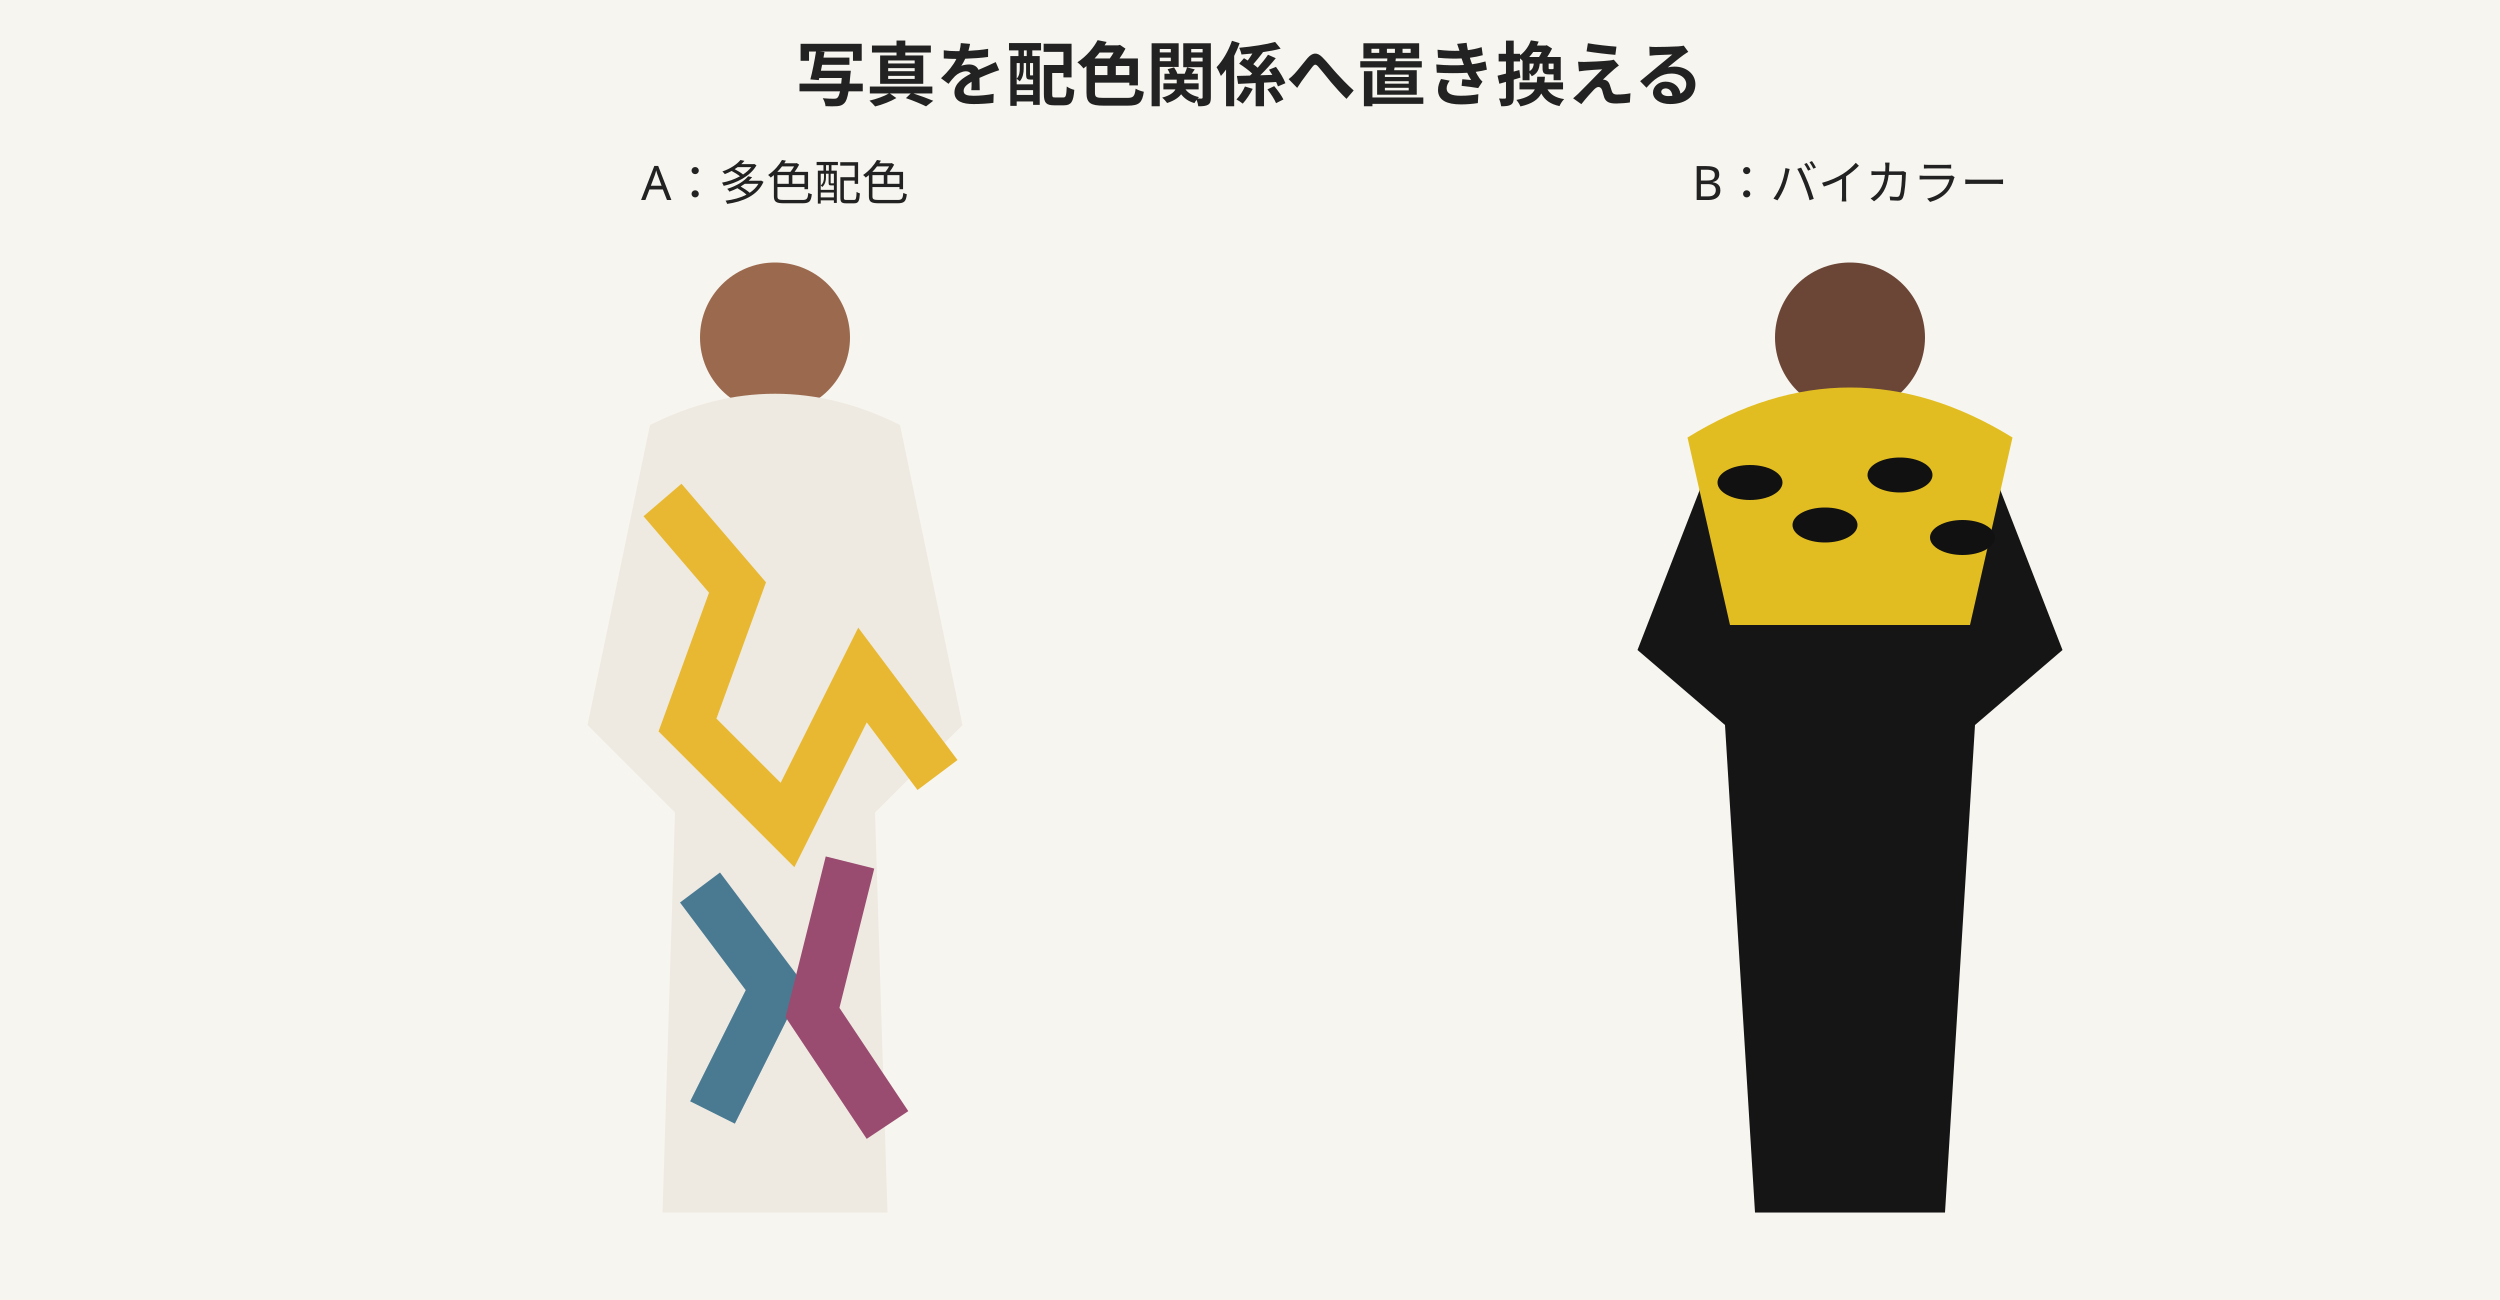
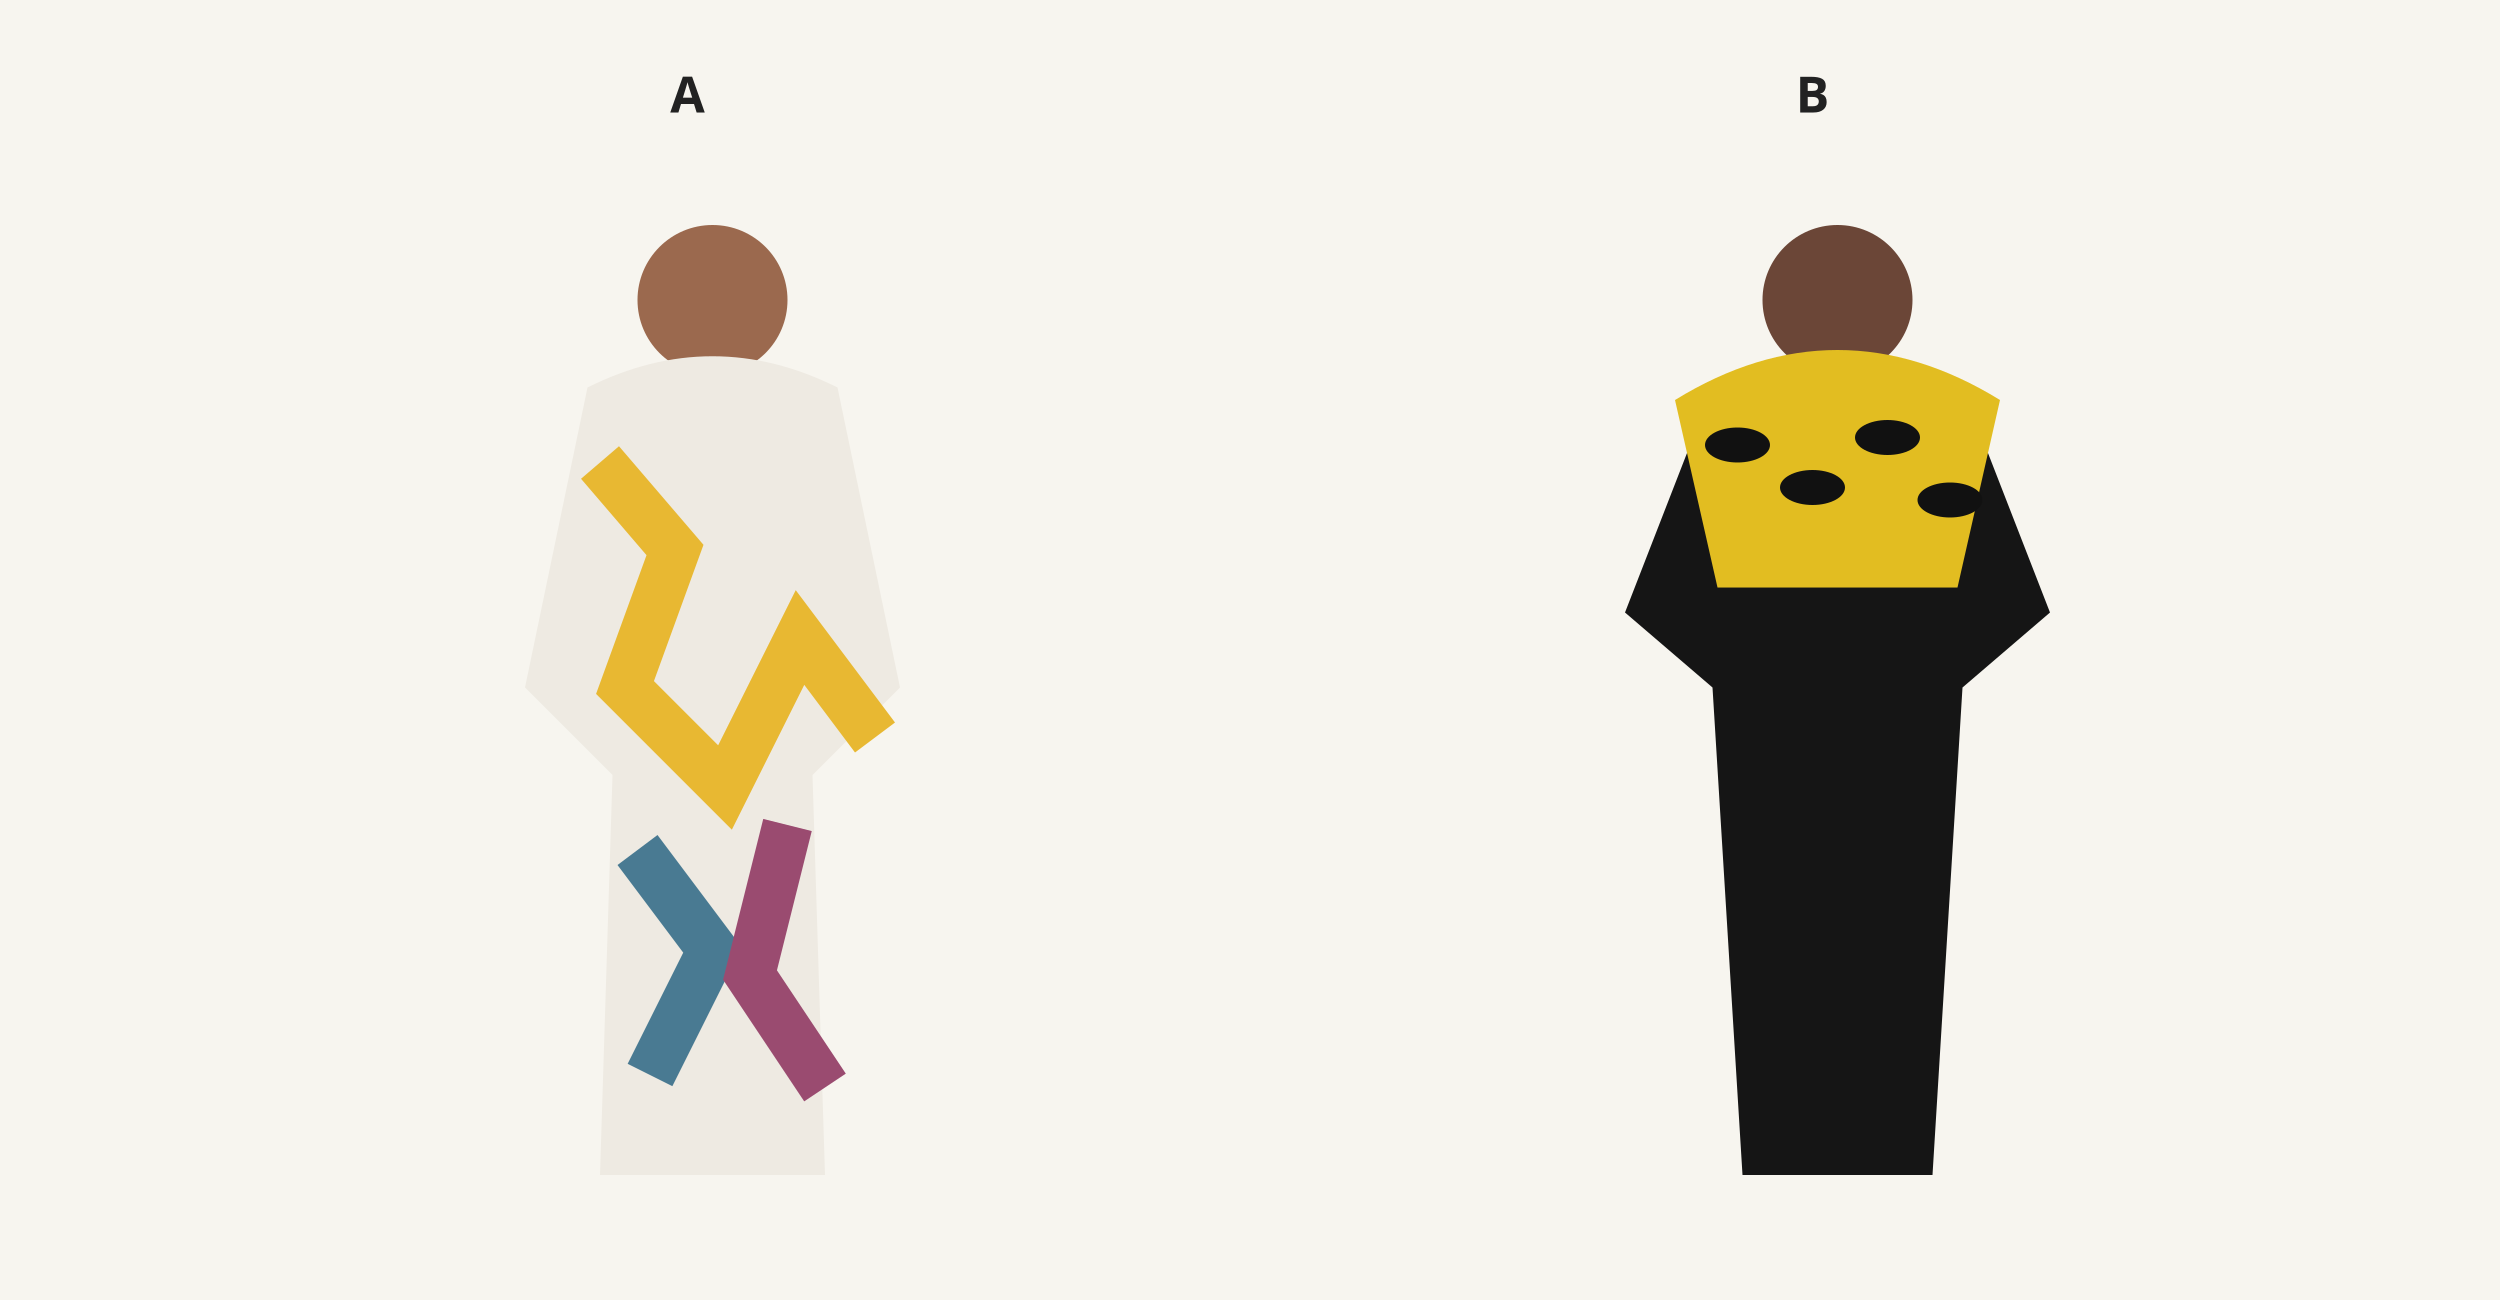
- <svg xmlns="http://www.w3.org/2000/svg" viewBox="0 0 1000 520" role="img" aria-label="ファッション配色を抽象化した学習用図版">
+ <svg xmlns="http://www.w3.org/2000/svg" viewBox="0 0 1000 520" role="img" aria-label="2026年度夏期 問題12のファッションA・Bを学習用に再構成した図">
  <rect width="1000" height="520" fill="#f7f5ef" />
-   <g font-family="sans-serif" fill="#222">
-     <text x="500" y="40" text-anchor="middle" font-size="28" font-weight="700">写真を配色関係へ置き換える</text>
-     <g transform="translate(170 80)">
-       <text x="140" text-anchor="middle" font-size="19">A：多色配色</text>
-       <circle cx="140" cy="55" r="30" fill="#9b694e" />
-       <path d="M90 90Q140 65 190 90L215 210L180 245L185 405H95L100 245L65 210Z" fill="#eeeae2" />
-       <path d="M95 120L125 155L105 210L145 250L175 190L205 230" fill="none" stroke="#e8b832" stroke-width="20" />
-       <path d="M110 275L140 315L115 365" fill="none" stroke="#497a92" stroke-width="20" />
-       <path d="M170 265L155 325L185 370" fill="none" stroke="#9a4b70" stroke-width="20" />
-     </g>
-     <g transform="translate(600 80)">
-       <text x="140" text-anchor="middle" font-size="19">B：バイカラー</text>
-       <circle cx="140" cy="55" r="30" fill="#6b4637" />
-       <path d="M90 90Q140 65 190 90L225 180L190 210L178 405H102L90 210L55 180Z" fill="#151515" />
-       <path d="M75 95Q140 55 205 95L188 170H92Z" fill="#e2bd21" />
-       <g fill="#111">
-         <ellipse cx="100" cy="113" rx="13" ry="7" />
-         <ellipse cx="130" cy="130" rx="13" ry="7" />
-         <ellipse cx="160" cy="110" rx="13" ry="7" />
-         <ellipse cx="185" cy="135" rx="13" ry="7" />
-       </g>
+   <g font-family="sans-serif" fill="#222" font-size="20" font-weight="700">
+     <text x="275" y="45" text-anchor="middle">A</text>
+     <text x="725" y="45" text-anchor="middle">B</text>
+   </g>
+   <g transform="translate(145 65)">
+     <circle cx="140" cy="55" r="30" fill="#9b694e" />
+     <path d="M90 90Q140 65 190 90L215 210L180 245L185 405H95L100 245L65 210Z" fill="#eeeae2" />
+     <path d="M95 120L125 155L105 210L145 250L175 190L205 230" fill="none" stroke="#e8b832" stroke-width="20" />
+     <path d="M110 275L140 315L115 365" fill="none" stroke="#497a92" stroke-width="20" />
+     <path d="M170 265L155 325L185 370" fill="none" stroke="#9a4b70" stroke-width="20" />
+   </g>
+   <g transform="translate(595 65)">
+     <circle cx="140" cy="55" r="30" fill="#6b4637" />
+     <path d="M90 90Q140 65 190 90L225 180L190 210L178 405H102L90 210L55 180Z" fill="#151515" />
+     <path d="M75 95Q140 55 205 95L188 170H92Z" fill="#e2bd21" />
+     <g fill="#111">
+       <ellipse cx="100" cy="113" rx="13" ry="7" />
+       <ellipse cx="130" cy="130" rx="13" ry="7" />
+       <ellipse cx="160" cy="110" rx="13" ry="7" />
+       <ellipse cx="185" cy="135" rx="13" ry="7" />
    </g>
  </g>
</svg>
